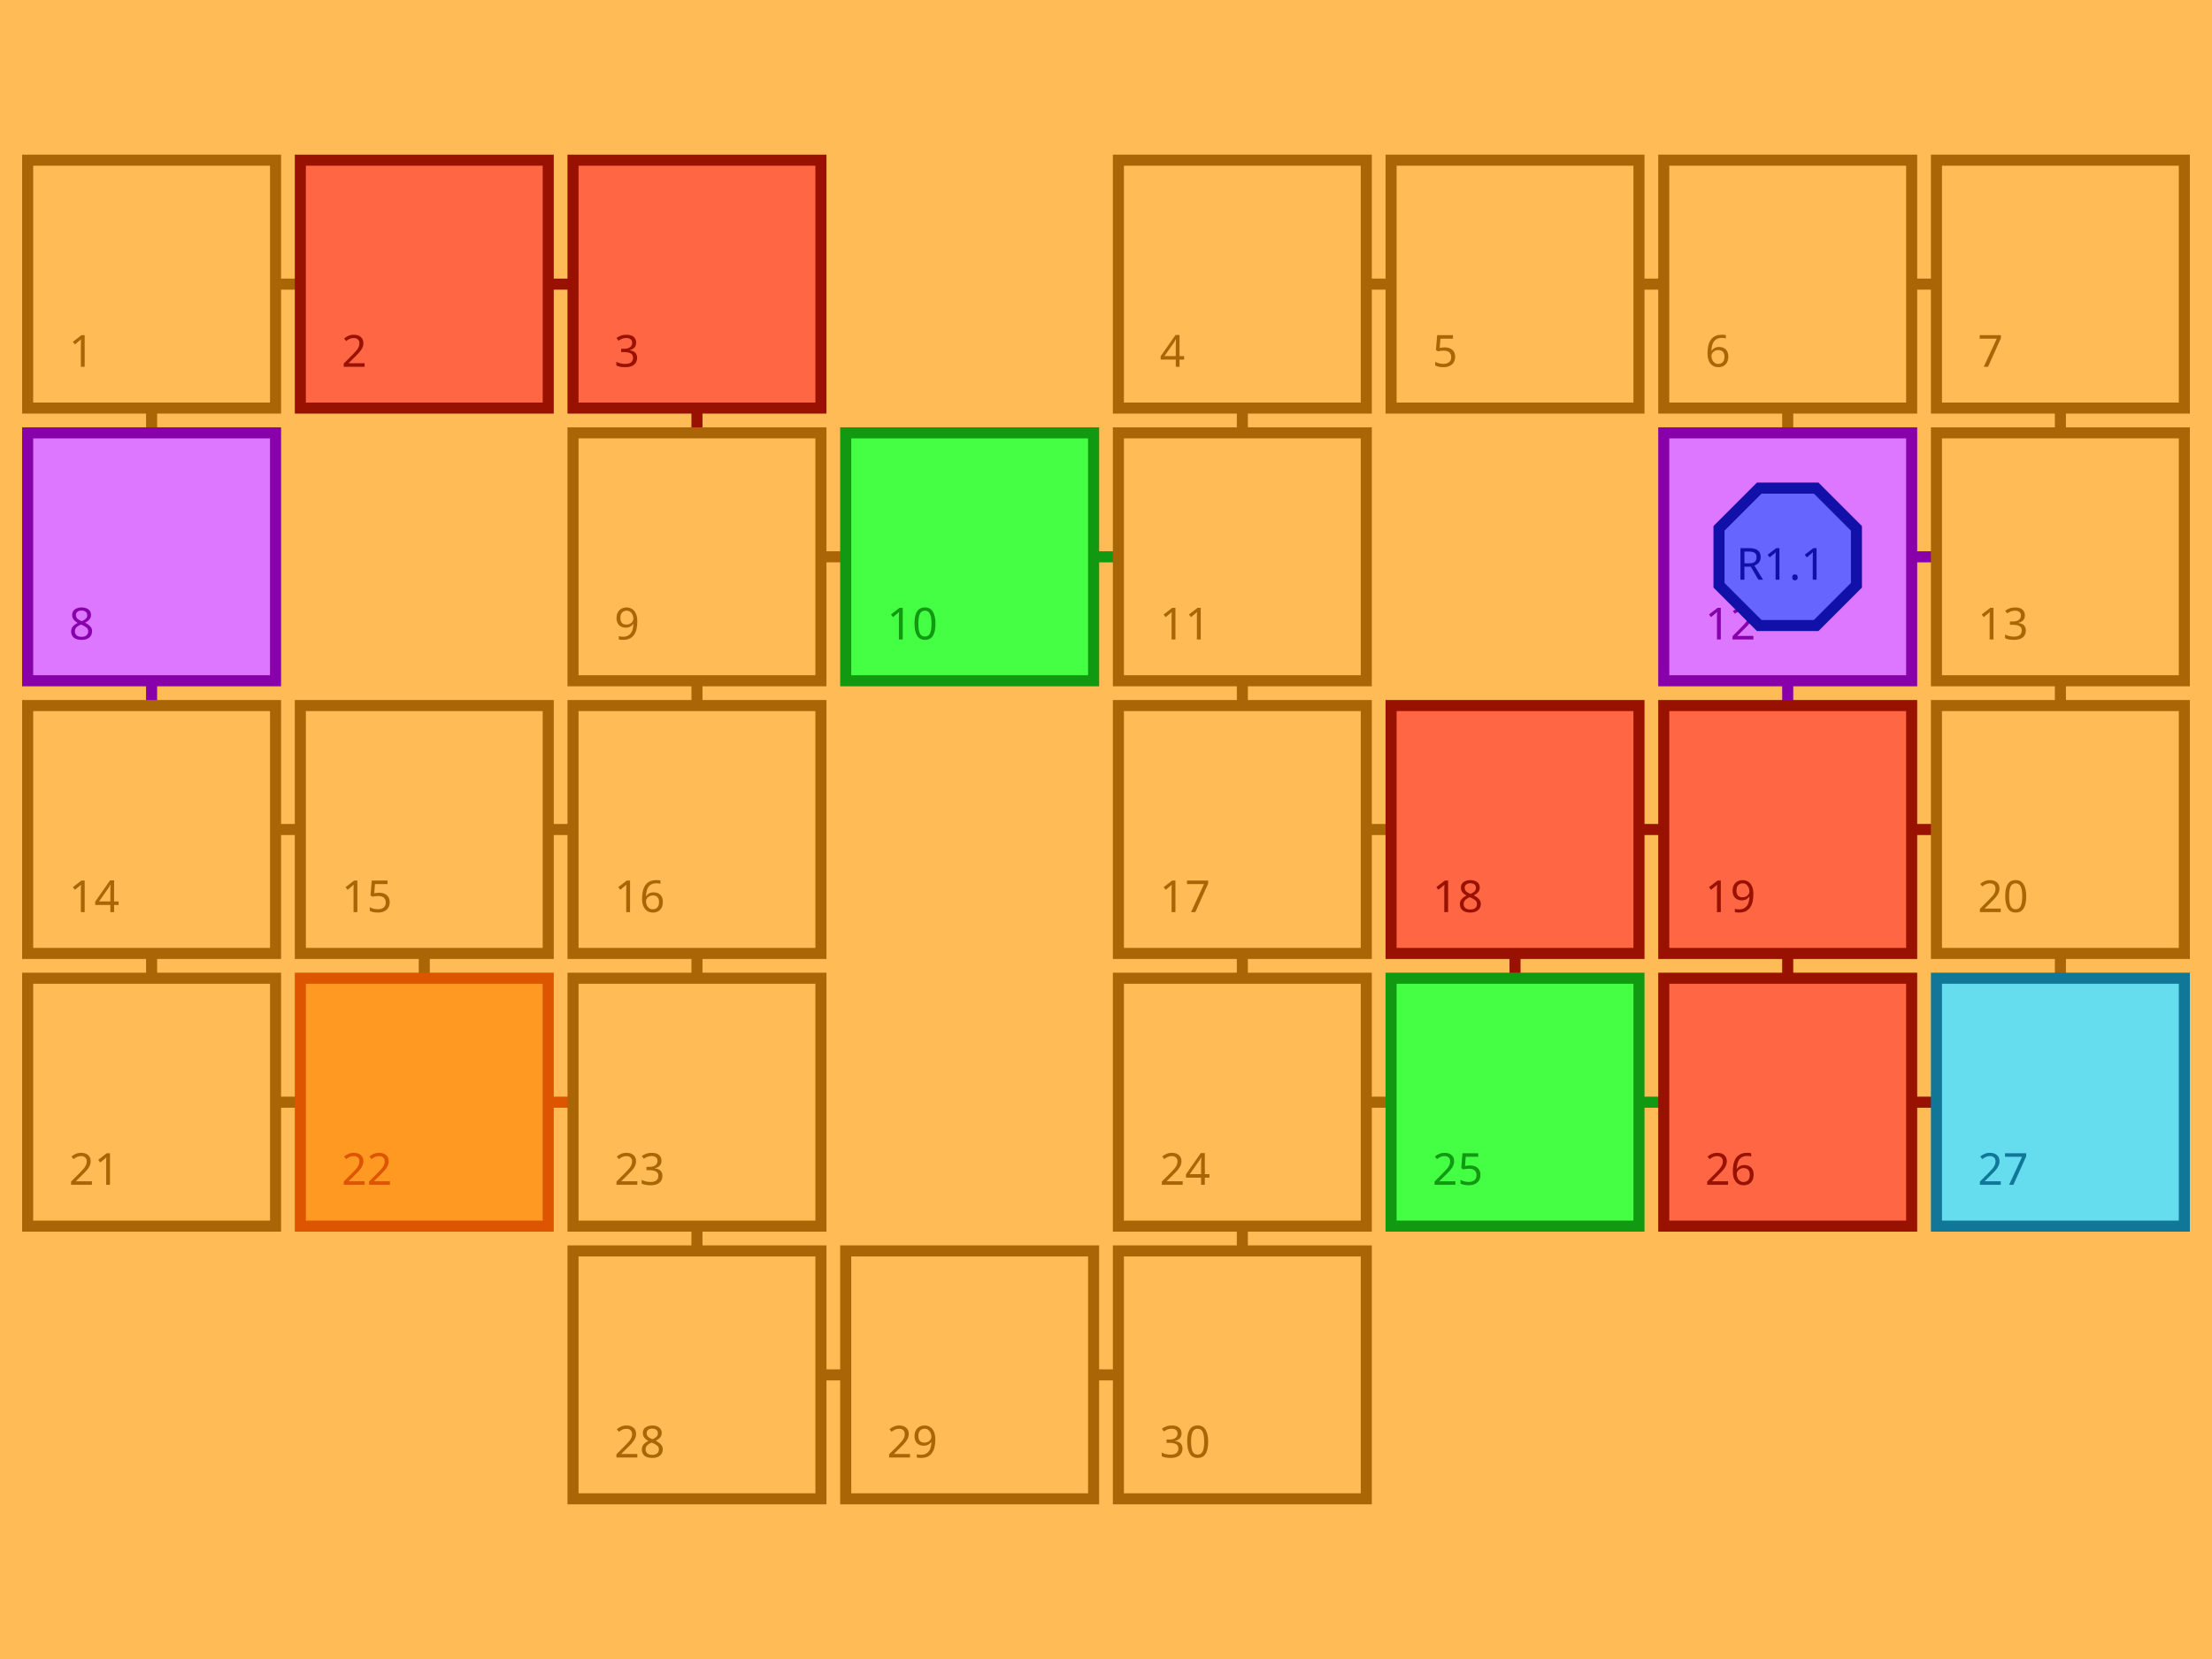
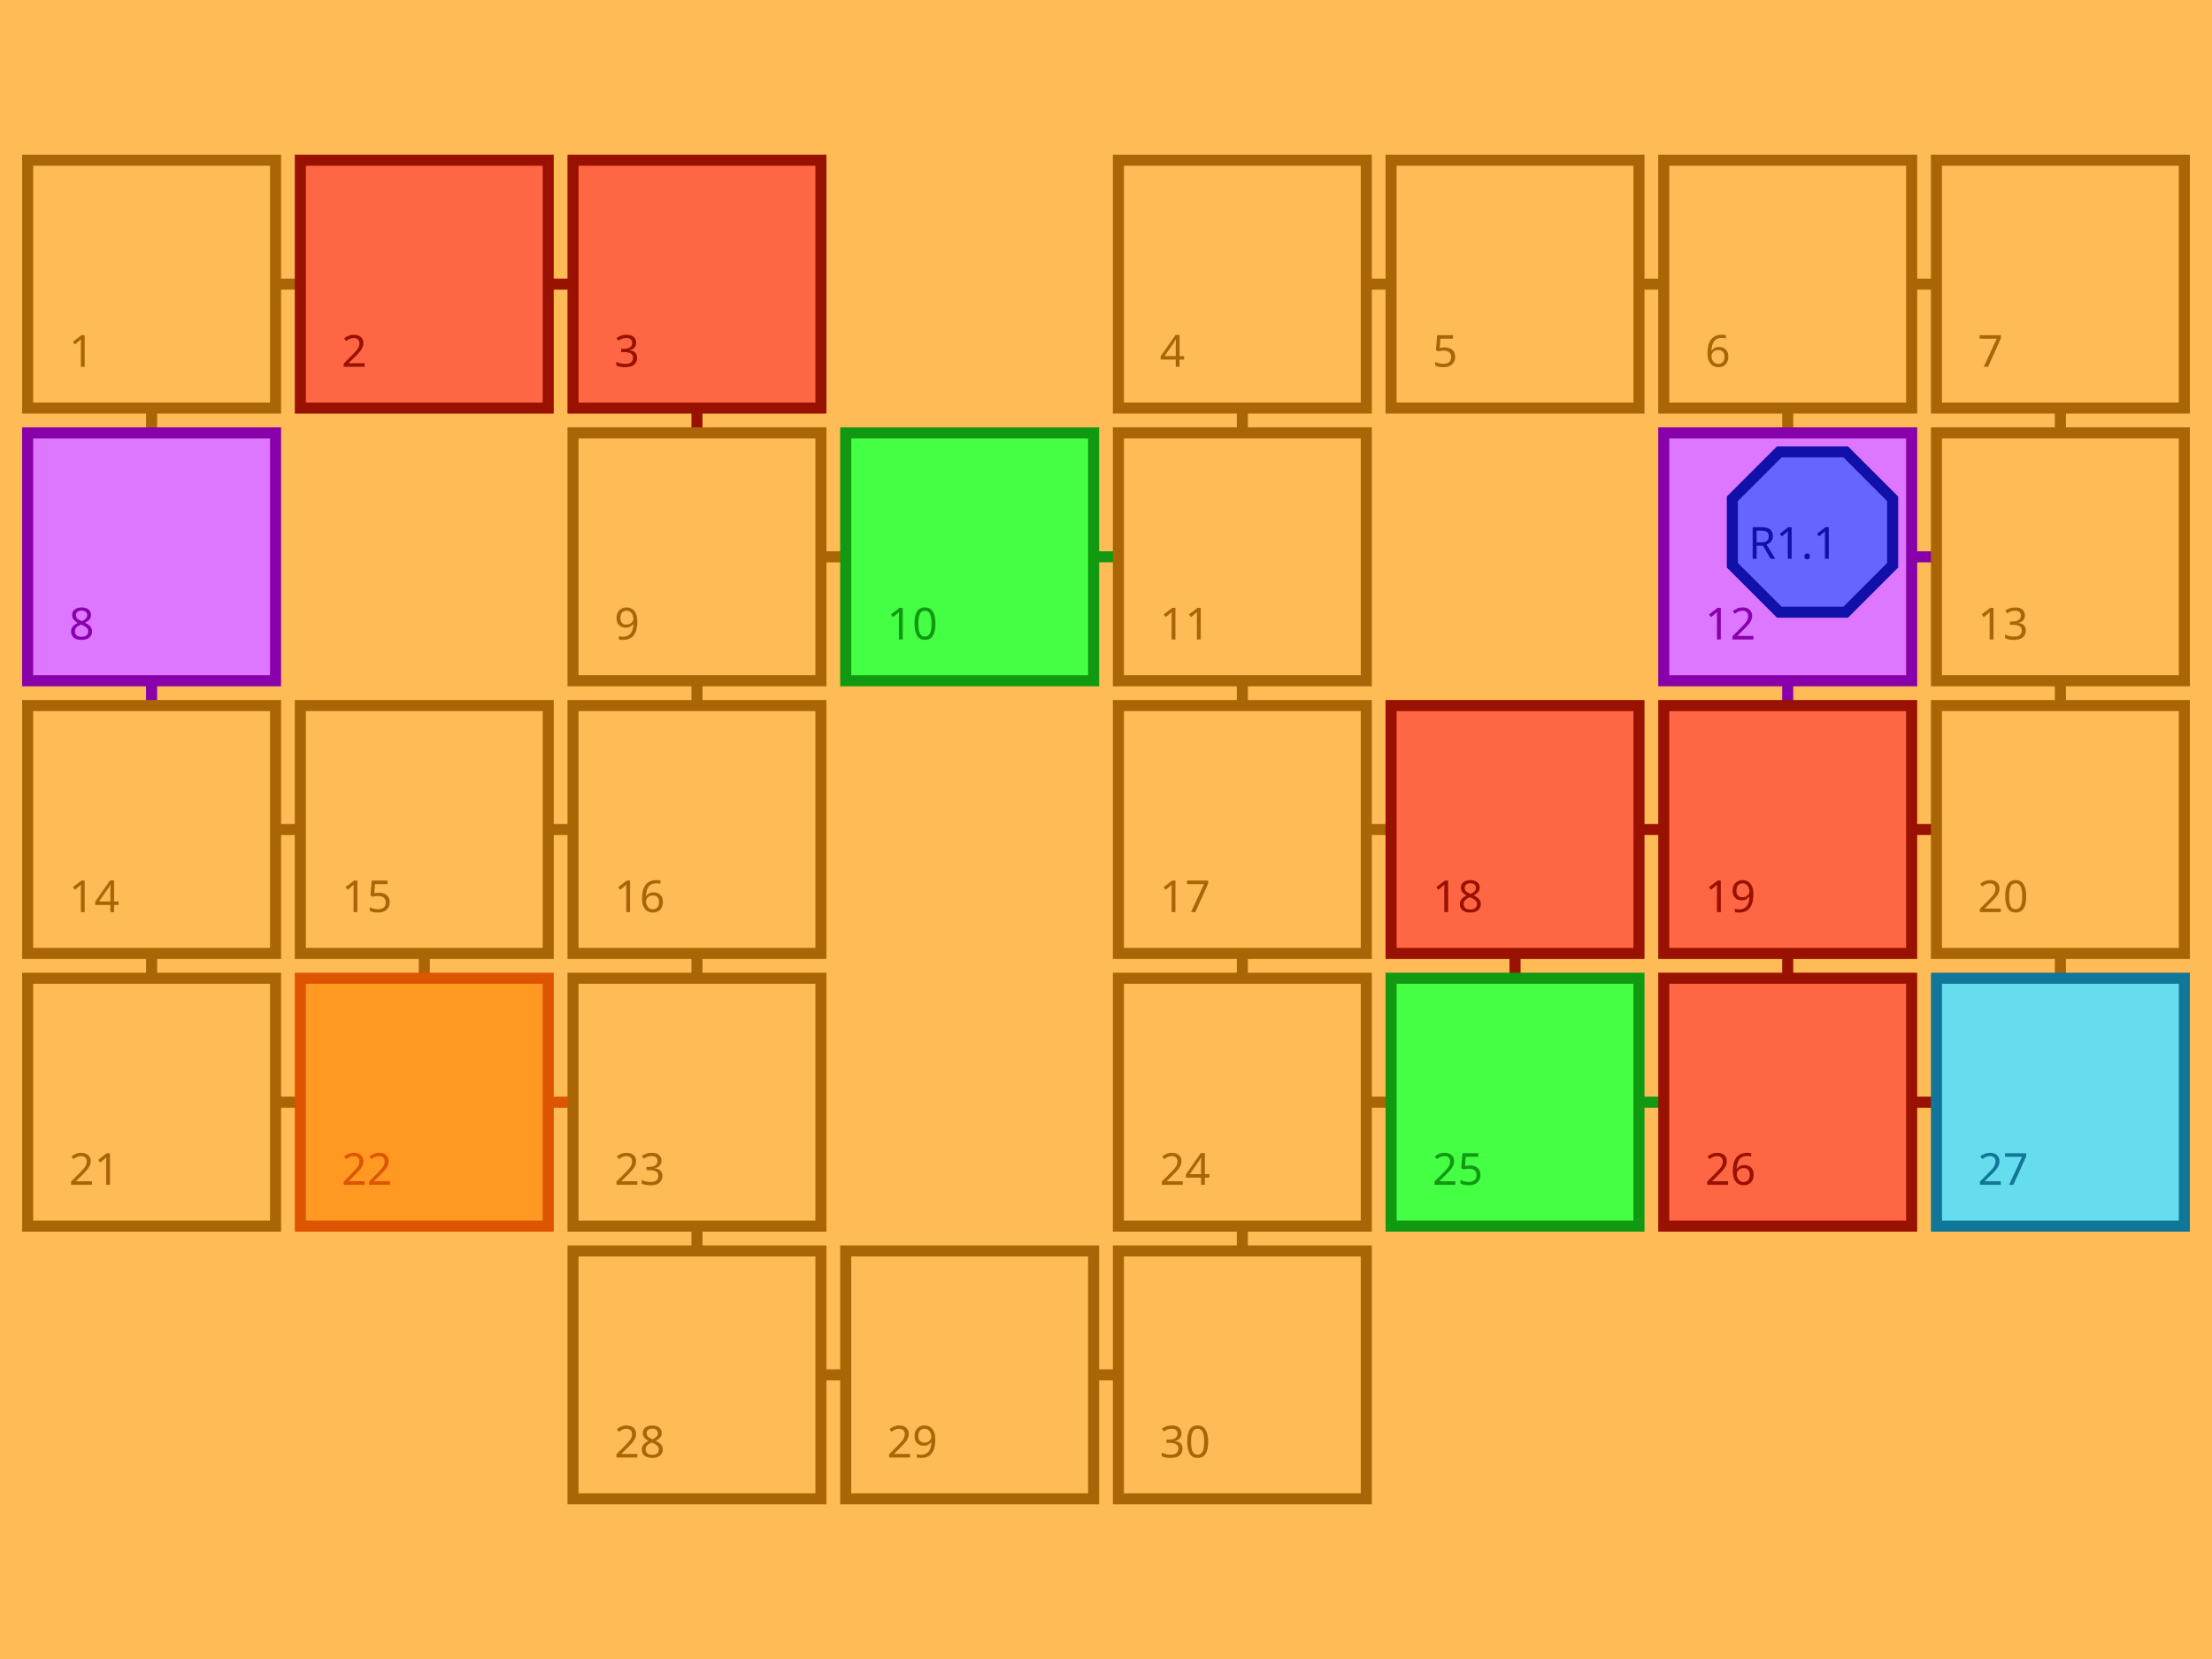
<svg width="800" height="600">
  <polygon points="0,0 0,600 800,600 800,0" fill="#ffbb55" />
  <circle r="4" cx="54.828" cy="102.759" fill="#aa6606" />
  <circle r="4" cx="153.448" cy="102.759" fill="#991100" />
  <circle r="4" cx="252.069" cy="102.759" fill="#991100" />
  <circle r="4" cx="449.31" cy="102.759" fill="#aa6606" />
  <circle r="4" cx="547.931" cy="102.759" fill="#aa6606" />
  <circle r="4" cx="646.552" cy="102.759" fill="#aa6606" />
  <circle r="4" cx="745.172" cy="102.759" fill="#aa6606" />
  <circle r="4" cx="54.828" cy="201.379" fill="#8800aa" />
  <circle r="4" cx="252.069" cy="201.379" fill="#aa6606" />
  <circle r="4" cx="350.69" cy="201.379" fill="#119911" />
  <circle r="4" cx="449.31" cy="201.379" fill="#aa6606" />
  <circle r="4" cx="646.552" cy="201.379" fill="#8800aa" />
  <circle r="4" cx="745.172" cy="201.379" fill="#aa6606" />
  <circle r="4" cx="54.828" cy="300.0" fill="#aa6606" />
  <circle r="4" cx="153.448" cy="300.0" fill="#aa6606" />
  <circle r="4" cx="252.069" cy="300.0" fill="#aa6606" />
  <circle r="4" cx="449.31" cy="300.0" fill="#aa6606" />
  <circle r="4" cx="547.931" cy="300.0" fill="#991100" />
  <circle r="4" cx="646.552" cy="300.0" fill="#991100" />
  <circle r="4" cx="745.172" cy="300.0" fill="#aa6606" />
  <circle r="4" cx="54.828" cy="398.621" fill="#aa6606" />
  <circle r="4" cx="153.448" cy="398.621" fill="#dd5500" />
  <circle r="4" cx="252.069" cy="398.621" fill="#aa6606" />
  <circle r="4" cx="449.31" cy="398.621" fill="#aa6606" />
  <circle r="4" cx="547.931" cy="398.621" fill="#119911" />
  <circle r="4" cx="646.552" cy="398.621" fill="#991100" />
  <circle r="4" cx="745.172" cy="398.621" fill="#117799" />
  <circle r="4" cx="252.069" cy="497.241" fill="#aa6606" />
  <circle r="4" cx="350.69" cy="497.241" fill="#aa6606" />
  <circle r="4" cx="449.31" cy="497.241" fill="#aa6606" />
  <line x1="54.828" y1="102.759" x2="153.448" y2="102.759" style="stroke:#aa6606;stroke-width:4" />
  <line x1="54.828" y1="102.759" x2="54.828" y2="201.379" style="stroke:#aa6606;stroke-width:4" />
  <line x1="153.448" y1="102.759" x2="252.069" y2="102.759" style="stroke:#991100;stroke-width:4" />
  <line x1="252.069" y1="102.759" x2="252.069" y2="201.379" style="stroke:#991100;stroke-width:4" />
  <line x1="449.31" y1="102.759" x2="547.931" y2="102.759" style="stroke:#aa6606;stroke-width:4" />
  <line x1="449.31" y1="102.759" x2="449.31" y2="201.379" style="stroke:#aa6606;stroke-width:4" />
  <line x1="547.931" y1="102.759" x2="646.552" y2="102.759" style="stroke:#aa6606;stroke-width:4" />
  <line x1="646.552" y1="102.759" x2="745.172" y2="102.759" style="stroke:#aa6606;stroke-width:4" />
  <line x1="646.552" y1="102.759" x2="646.552" y2="201.379" style="stroke:#aa6606;stroke-width:4" />
  <line x1="745.172" y1="102.759" x2="745.172" y2="201.379" style="stroke:#aa6606;stroke-width:4" />
  <line x1="54.828" y1="201.379" x2="54.828" y2="300.0" style="stroke:#8800aa;stroke-width:4" />
  <line x1="252.069" y1="201.379" x2="350.69" y2="201.379" style="stroke:#aa6606;stroke-width:4" />
  <line x1="252.069" y1="201.379" x2="252.069" y2="300.0" style="stroke:#aa6606;stroke-width:4" />
  <line x1="350.69" y1="201.379" x2="449.31" y2="201.379" style="stroke:#119911;stroke-width:4" />
  <line x1="449.31" y1="201.379" x2="449.31" y2="300.0" style="stroke:#aa6606;stroke-width:4" />
  <line x1="646.552" y1="201.379" x2="745.172" y2="201.379" style="stroke:#8800aa;stroke-width:4" />
  <line x1="646.552" y1="201.379" x2="646.552" y2="300.0" style="stroke:#8800aa;stroke-width:4" />
  <line x1="745.172" y1="201.379" x2="745.172" y2="300.0" style="stroke:#aa6606;stroke-width:4" />
  <line x1="54.828" y1="300.0" x2="153.448" y2="300.0" style="stroke:#aa6606;stroke-width:4" />
  <line x1="54.828" y1="300.0" x2="54.828" y2="398.621" style="stroke:#aa6606;stroke-width:4" />
  <line x1="153.448" y1="300.0" x2="252.069" y2="300.0" style="stroke:#aa6606;stroke-width:4" />
  <line x1="153.448" y1="300.0" x2="153.448" y2="398.621" style="stroke:#aa6606;stroke-width:4" />
  <line x1="252.069" y1="300.0" x2="252.069" y2="398.621" style="stroke:#aa6606;stroke-width:4" />
  <line x1="449.31" y1="300.0" x2="547.931" y2="300.0" style="stroke:#aa6606;stroke-width:4" />
  <line x1="449.31" y1="300.0" x2="449.31" y2="398.621" style="stroke:#aa6606;stroke-width:4" />
  <line x1="547.931" y1="300.0" x2="646.552" y2="300.0" style="stroke:#991100;stroke-width:4" />
  <line x1="547.931" y1="300.0" x2="547.931" y2="398.621" style="stroke:#991100;stroke-width:4" />
  <line x1="646.552" y1="300.0" x2="745.172" y2="300.0" style="stroke:#991100;stroke-width:4" />
  <line x1="646.552" y1="300.0" x2="646.552" y2="398.621" style="stroke:#991100;stroke-width:4" />
  <line x1="745.172" y1="300.0" x2="745.172" y2="398.621" style="stroke:#aa6606;stroke-width:4" />
  <line x1="54.828" y1="398.621" x2="153.448" y2="398.621" style="stroke:#aa6606;stroke-width:4" />
  <line x1="153.448" y1="398.621" x2="252.069" y2="398.621" style="stroke:#dd5500;stroke-width:4" />
  <line x1="252.069" y1="398.621" x2="252.069" y2="497.241" style="stroke:#aa6606;stroke-width:4" />
  <line x1="449.31" y1="398.621" x2="547.931" y2="398.621" style="stroke:#aa6606;stroke-width:4" />
  <line x1="449.31" y1="398.621" x2="449.31" y2="497.241" style="stroke:#aa6606;stroke-width:4" />
  <line x1="547.931" y1="398.621" x2="646.552" y2="398.621" style="stroke:#119911;stroke-width:4" />
  <line x1="646.552" y1="398.621" x2="745.172" y2="398.621" style="stroke:#991100;stroke-width:4" />
  <line x1="252.069" y1="497.241" x2="350.69" y2="497.241" style="stroke:#aa6606;stroke-width:4" />
  <line x1="350.69" y1="497.241" x2="449.31" y2="497.241" style="stroke:#aa6606;stroke-width:4" />
  <polygon points="10.0,57.931 99.655,57.931 99.655,147.586 10.0,147.586" style="fill:#ffbb55;stroke:#aa6606;stroke-width:4" />
  <polygon points="108.621,57.931 198.276,57.931 198.276,147.586 108.621,147.586" style="fill:#ff6644;stroke:#991100;stroke-width:4" />
  <polygon points="207.241,57.931 296.897,57.931 296.897,147.586 207.241,147.586" style="fill:#ff6644;stroke:#991100;stroke-width:4" />
  <polygon points="404.483,57.931 494.138,57.931 494.138,147.586 404.483,147.586" style="fill:#ffbb55;stroke:#aa6606;stroke-width:4" />
  <polygon points="503.103,57.931 592.759,57.931 592.759,147.586 503.103,147.586" style="fill:#ffbb55;stroke:#aa6606;stroke-width:4" />
  <polygon points="601.724,57.931 691.379,57.931 691.379,147.586 601.724,147.586" style="fill:#ffbb55;stroke:#aa6606;stroke-width:4" />
  <polygon points="700.345,57.931 790.0,57.931 790.0,147.586 700.345,147.586" style="fill:#ffbb55;stroke:#aa6606;stroke-width:4" />
  <polygon points="10.0,156.552 99.655,156.552 99.655,246.207 10.0,246.207" style="fill:#dd77ff;stroke:#8800aa;stroke-width:4" />
  <polygon points="207.241,156.552 296.897,156.552 296.897,246.207 207.241,246.207" style="fill:#ffbb55;stroke:#aa6606;stroke-width:4" />
  <polygon points="305.862,156.552 395.517,156.552 395.517,246.207 305.862,246.207" style="fill:#44ff44;stroke:#119911;stroke-width:4" />
  <polygon points="404.483,156.552 494.138,156.552 494.138,246.207 404.483,246.207" style="fill:#ffbb55;stroke:#aa6606;stroke-width:4" />
  <polygon points="601.724,156.552 691.379,156.552 691.379,246.207 601.724,246.207" style="fill:#dd77ff;stroke:#8800aa;stroke-width:4" />
  <polygon points="700.345,156.552 790.0,156.552 790.0,246.207 700.345,246.207" style="fill:#ffbb55;stroke:#aa6606;stroke-width:4" />
  <polygon points="10.0,255.172 99.655,255.172 99.655,344.828 10.0,344.828" style="fill:#ffbb55;stroke:#aa6606;stroke-width:4" />
  <polygon points="108.621,255.172 198.276,255.172 198.276,344.828 108.621,344.828" style="fill:#ffbb55;stroke:#aa6606;stroke-width:4" />
  <polygon points="207.241,255.172 296.897,255.172 296.897,344.828 207.241,344.828" style="fill:#ffbb55;stroke:#aa6606;stroke-width:4" />
  <polygon points="404.483,255.172 494.138,255.172 494.138,344.828 404.483,344.828" style="fill:#ffbb55;stroke:#aa6606;stroke-width:4" />
  <polygon points="503.103,255.172 592.759,255.172 592.759,344.828 503.103,344.828" style="fill:#ff6644;stroke:#991100;stroke-width:4" />
  <polygon points="601.724,255.172 691.379,255.172 691.379,344.828 601.724,344.828" style="fill:#ff6644;stroke:#991100;stroke-width:4" />
  <polygon points="700.345,255.172 790.0,255.172 790.0,344.828 700.345,344.828" style="fill:#ffbb55;stroke:#aa6606;stroke-width:4" />
  <polygon points="10.0,353.793 99.655,353.793 99.655,443.448 10.0,443.448" style="fill:#ffbb55;stroke:#aa6606;stroke-width:4" />
  <polygon points="108.621,353.793 198.276,353.793 198.276,443.448 108.621,443.448" style="fill:#ff9922;stroke:#dd5500;stroke-width:4" />
  <polygon points="207.241,353.793 296.897,353.793 296.897,443.448 207.241,443.448" style="fill:#ffbb55;stroke:#aa6606;stroke-width:4" />
  <polygon points="404.483,353.793 494.138,353.793 494.138,443.448 404.483,443.448" style="fill:#ffbb55;stroke:#aa6606;stroke-width:4" />
  <polygon points="503.103,353.793 592.759,353.793 592.759,443.448 503.103,443.448" style="fill:#44ff44;stroke:#119911;stroke-width:4" />
  <polygon points="601.724,353.793 691.379,353.793 691.379,443.448 601.724,443.448" style="fill:#ff6644;stroke:#991100;stroke-width:4" />
  <polygon points="700.345,353.793 790.0,353.793 790.0,443.448 700.345,443.448" style="fill:#66ddee;stroke:#117799;stroke-width:4" />
  <polygon points="207.241,452.414 296.897,452.414 296.897,542.069 207.241,542.069" style="fill:#ffbb55;stroke:#aa6606;stroke-width:4" />
  <polygon points="305.862,452.414 395.517,452.414 395.517,542.069 305.862,542.069" style="fill:#ffbb55;stroke:#aa6606;stroke-width:4" />
  <polygon points="404.483,452.414 494.138,452.414 494.138,542.069 404.483,542.069" style="fill:#ffbb55;stroke:#aa6606;stroke-width:4" />
  <text x="24.943" y="132.644" fill="#aa6606" font-family="Verdana" font-size="16">1</text>" /&gt;
<text x="123.563" y="132.644" fill="#991100" font-family="Verdana" font-size="16">2</text>" /&gt;
<text x="222.184" y="132.644" fill="#991100" font-family="Verdana" font-size="16">3</text>" /&gt;
<text x="419.425" y="132.644" fill="#aa6606" font-family="Verdana" font-size="16">4</text>" /&gt;
<text x="518.046" y="132.644" fill="#aa6606" font-family="Verdana" font-size="16">5</text>" /&gt;
<text x="616.667" y="132.644" fill="#aa6606" font-family="Verdana" font-size="16">6</text>" /&gt;
<text x="715.287" y="132.644" fill="#aa6606" font-family="Verdana" font-size="16">7</text>" /&gt;
<text x="24.943" y="231.264" fill="#8800aa" font-family="Verdana" font-size="16">8</text>" /&gt;
<text x="222.184" y="231.264" fill="#aa6606" font-family="Verdana" font-size="16">9</text>" /&gt;
<text x="320.805" y="231.264" fill="#119911" font-family="Verdana" font-size="16">10</text>" /&gt;
<text x="419.425" y="231.264" fill="#aa6606" font-family="Verdana" font-size="16">11</text>" /&gt;
<text x="616.667" y="231.264" fill="#8800aa" font-family="Verdana" font-size="16">12</text>" /&gt;
<text x="715.287" y="231.264" fill="#aa6606" font-family="Verdana" font-size="16">13</text>" /&gt;
<text x="24.943" y="329.885" fill="#aa6606" font-family="Verdana" font-size="16">14</text>" /&gt;
<text x="123.563" y="329.885" fill="#aa6606" font-family="Verdana" font-size="16">15</text>" /&gt;
<text x="222.184" y="329.885" fill="#aa6606" font-family="Verdana" font-size="16">16</text>" /&gt;
<text x="419.425" y="329.885" fill="#aa6606" font-family="Verdana" font-size="16">17</text>" /&gt;
<text x="518.046" y="329.885" fill="#991100" font-family="Verdana" font-size="16">18</text>" /&gt;
<text x="616.667" y="329.885" fill="#991100" font-family="Verdana" font-size="16">19</text>" /&gt;
<text x="715.287" y="329.885" fill="#aa6606" font-family="Verdana" font-size="16">20</text>" /&gt;
<text x="24.943" y="428.506" fill="#aa6606" font-family="Verdana" font-size="16">21</text>" /&gt;
<text x="123.563" y="428.506" fill="#dd5500" font-family="Verdana" font-size="16">22</text>" /&gt;
<text x="222.184" y="428.506" fill="#aa6606" font-family="Verdana" font-size="16">23</text>" /&gt;
<text x="419.425" y="428.506" fill="#aa6606" font-family="Verdana" font-size="16">24</text>" /&gt;
<text x="518.046" y="428.506" fill="#119911" font-family="Verdana" font-size="16">25</text>" /&gt;
<text x="616.667" y="428.506" fill="#991100" font-family="Verdana" font-size="16">26</text>" /&gt;
<text x="715.287" y="428.506" fill="#117799" font-family="Verdana" font-size="16">27</text>" /&gt;
<text x="222.184" y="527.126" fill="#aa6606" font-family="Verdana" font-size="16">28</text>" /&gt;
<text x="320.805" y="527.126" fill="#aa6606" font-family="Verdana" font-size="16">29</text>" /&gt;
<text x="419.425" y="527.126" fill="#aa6606" font-family="Verdana" font-size="16">30</text>" /&gt;
- <polygon points="621.703,191.086 636.259,176.53 656.845,176.53 671.401,191.086 671.401,211.672 656.845,226.228 636.259,226.228 621.703,211.672" style="fill:#6666ff;stroke:#1111aa;stroke-width:4" />
-   <text x="627.915" y="209.662" fill="#1111aa" font-family="Verdana" font-size="16">R1.1</text>" /&gt;
+ <polygon points="626.527,180.405 643.509,163.423 667.526,163.423 684.508,180.405 684.508,204.422 667.526,221.404 643.509,221.404 626.527,204.422" style="fill:#6666ff;stroke:#1111aa;stroke-width:4" />
+   <text x="632.325" y="202.077" fill="#1111aa" font-family="Verdana" font-size="16">R1.1</text>" /&gt;
</svg>
